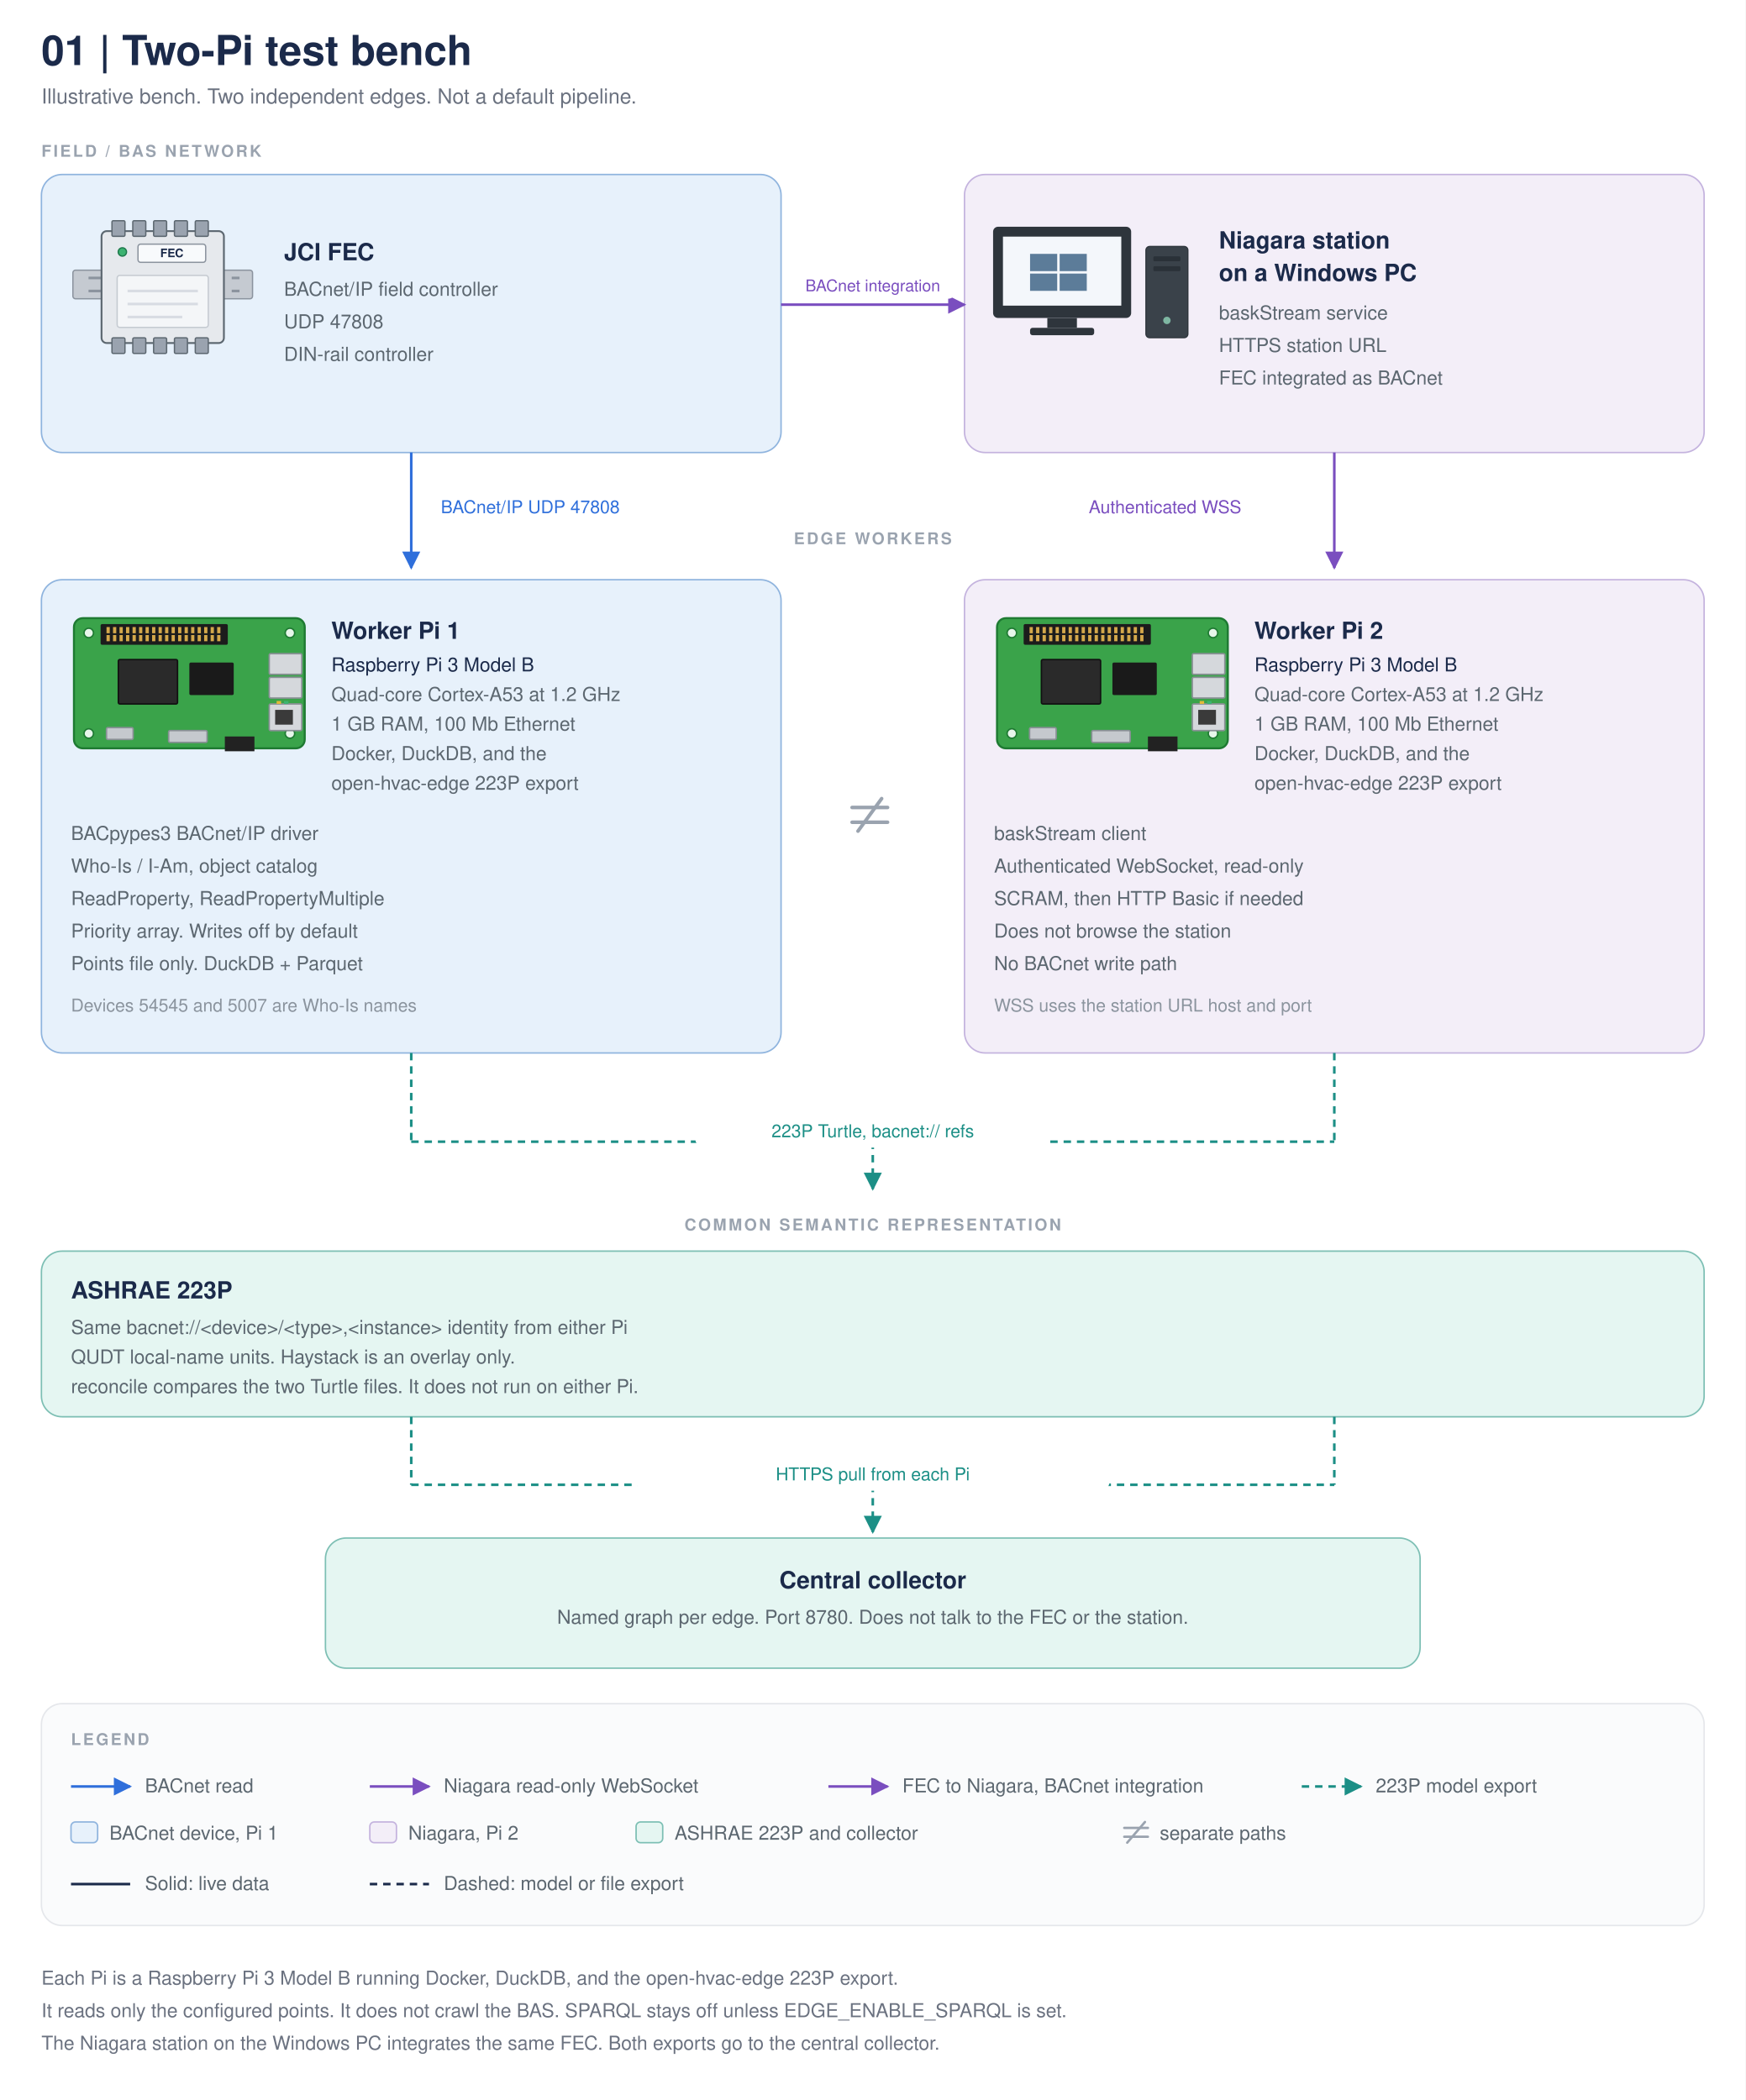
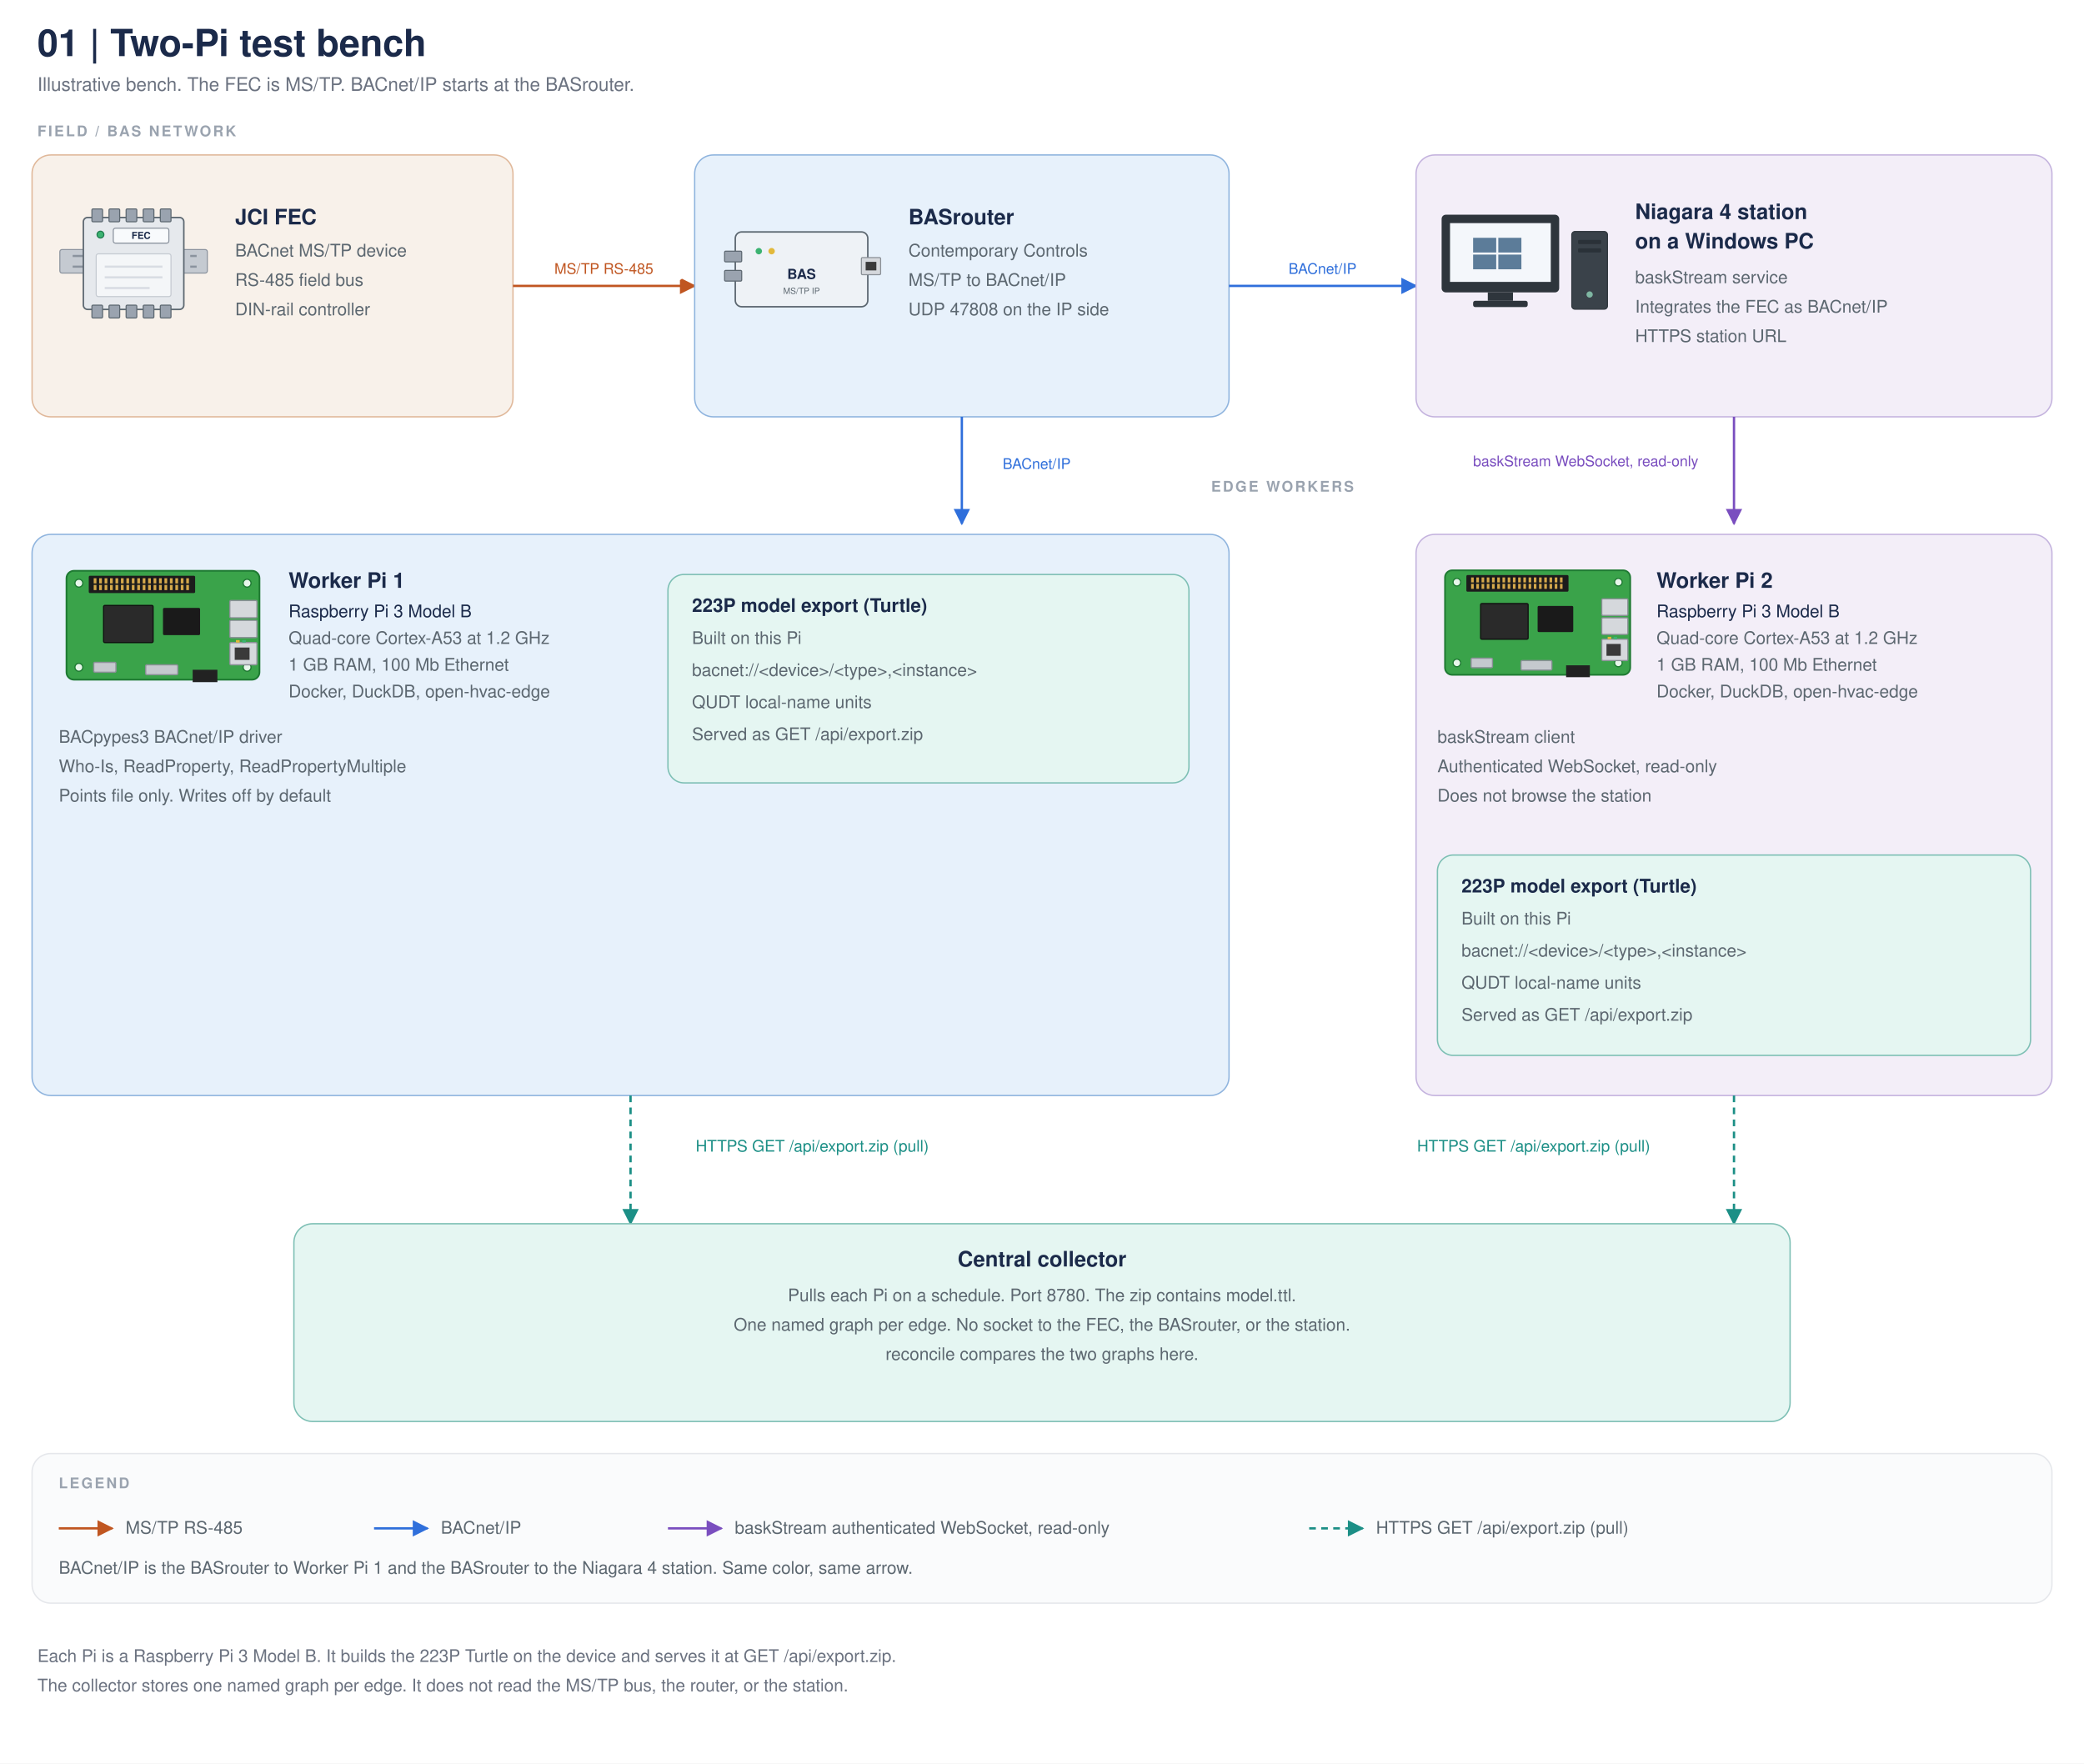
- <svg xmlns="http://www.w3.org/2000/svg" width="1180" height="1420" viewBox="0 0 1180 1420" role="img" aria-labelledby="title desc">
-   <rect width="1180" height="1420" fill="#ffffff" />
+ <svg xmlns="http://www.w3.org/2000/svg" width="1560" height="1320" viewBox="0 0 1560 1320" role="img" aria-labelledby="title desc">
+   <rect width="1560" height="1320" fill="#ffffff" />
  <defs>
+     <marker id="m" viewBox="0 0 10 10" refX="9" refY="5" markerWidth="7" markerHeight="7" orient="auto-start-reverse">
+       <path d="M0 0 L10 5 L0 10 Z" fill="#C05621" />
+     </marker>
    <marker id="b" viewBox="0 0 10 10" refX="9" refY="5" markerWidth="7" markerHeight="7" orient="auto-start-reverse">
      <path d="M0 0 L10 5 L0 10 Z" fill="#2F6FDB" />
    </marker>
    <marker id="p" viewBox="0 0 10 10" refX="9" refY="5" markerWidth="7" markerHeight="7" orient="auto-start-reverse">
      <path d="M0 0 L10 5 L0 10 Z" fill="#7A4EBF" />
    </marker>
    <marker id="t" viewBox="0 0 10 10" refX="9" refY="5" markerWidth="7" markerHeight="7" orient="auto-start-reverse">
      <path d="M0 0 L10 5 L0 10 Z" fill="#1C8F86" />
    </marker>
    <symbol id="fec" viewBox="0 0 150 120">
      <rect x="6" y="46" width="138" height="22" rx="2" fill="#C5CAD1" stroke="#8B939E" />
      <path d="M18 52 H28 M40 52 H50 M62 52 H72 M84 52 H94 M106 52 H116 M128 52 H134" stroke="#8B939E" stroke-width="2" />
      <path d="M18 62 H28 M40 62 H50 M62 62 H72 M84 62 H94 M106 62 H116 M128 62 H134" stroke="#8B939E" stroke-width="2" />
      <rect x="28" y="16" width="94" height="86" rx="4" fill="#E6E9ED" stroke="#5C6770" stroke-width="1.4" />
      <rect x="36" y="8" width="10" height="12" rx="1" fill="#9AA3AF" stroke="#5C6770" />
      <rect x="52" y="8" width="10" height="12" rx="1" fill="#9AA3AF" stroke="#5C6770" />
      <rect x="68" y="8" width="10" height="12" rx="1" fill="#9AA3AF" stroke="#5C6770" />
      <rect x="84" y="8" width="10" height="12" rx="1" fill="#9AA3AF" stroke="#5C6770" />
      <rect x="100" y="8" width="10" height="12" rx="1" fill="#9AA3AF" stroke="#5C6770" />
      <rect x="36" y="98" width="10" height="12" rx="1" fill="#9AA3AF" stroke="#5C6770" />
      <rect x="52" y="98" width="10" height="12" rx="1" fill="#9AA3AF" stroke="#5C6770" />
      <rect x="68" y="98" width="10" height="12" rx="1" fill="#9AA3AF" stroke="#5C6770" />
      <rect x="84" y="98" width="10" height="12" rx="1" fill="#9AA3AF" stroke="#5C6770" />
      <rect x="100" y="98" width="10" height="12" rx="1" fill="#9AA3AF" stroke="#5C6770" />
      <circle cx="44" cy="32" r="3.2" fill="#3CB371" stroke="#1F7A4D" />
      <rect x="56" y="26" width="52" height="14" rx="2" fill="#F8FAFC" stroke="#8B939E" />
      <text x="82" y="36" text-anchor="middle" font-family="Segoe UI, Helvetica, Arial, sans-serif" font-size="9" font-weight="700" fill="#1B2A4A">FEC</text>
      <rect x="40" y="50" width="70" height="40" rx="2" fill="#F4F6F8" stroke="#C5CAD1" />
      <path d="M48 62 H102 M48 72 H102 M48 82 H90" stroke="#D8DCE3" stroke-width="2" />
+     </symbol>
+     <symbol id="router" viewBox="0 0 160 110">
+       <rect x="18" y="22" width="124" height="70" rx="6" fill="#EEF2F6" stroke="#5C6770" stroke-width="1.4" />
+       <rect x="8" y="40" width="16" height="10" rx="1" fill="#9AA3AF" stroke="#5C6770" />
+       <rect x="8" y="58" width="16" height="10" rx="1" fill="#9AA3AF" stroke="#5C6770" />
+       <rect x="136" y="46" width="18" height="16" rx="1" fill="#D5D8DC" stroke="#8A9096" />
+       <rect x="140" y="50" width="10" height="8" fill="#3A3A3A" />
+       <circle cx="40" cy="40" r="3" fill="#3CB371" />
+       <circle cx="52" cy="40" r="3" fill="#E2B93B" />
+       <text x="80" y="66" text-anchor="middle" font-family="Segoe UI, Helvetica, Arial, sans-serif" font-size="13" font-weight="700" fill="#1B2A4A">BAS</text>
+       <text x="80" y="80" text-anchor="middle" font-family="Segoe UI, Helvetica, Arial, sans-serif" font-size="8" fill="#5C6770">MS/TP  IP</text>
    </symbol>
    <symbol id="pi" viewBox="0 0 168 108">
      <rect x="6" y="10" width="156" height="88" rx="6" fill="#3AA34A" stroke="#1E7A32" stroke-width="1.4" />
      <circle cx="16" cy="20" r="3.2" fill="#E7F6EA" stroke="#1E7A32" />
      <circle cx="152" cy="20" r="3.2" fill="#E7F6EA" stroke="#1E7A32" />
      <circle cx="16" cy="88" r="3.2" fill="#E7F6EA" stroke="#1E7A32" />
      <circle cx="152" cy="88" r="3.2" fill="#E7F6EA" stroke="#1E7A32" />
      <rect x="24" y="14" width="86" height="14" rx="1" fill="#1C1C1C" />
      <g fill="#D4A84B">
        <rect x="28" y="16" width="2.2" height="4.2" />
        <rect x="32.4" y="16" width="2.2" height="4.2" />
        <rect x="36.8" y="16" width="2.2" height="4.2" />
        <rect x="41.2" y="16" width="2.2" height="4.2" />
        <rect x="45.6" y="16" width="2.2" height="4.2" />
        <rect x="50" y="16" width="2.2" height="4.2" />
        <rect x="54.4" y="16" width="2.2" height="4.2" />
        <rect x="58.8" y="16" width="2.2" height="4.2" />
        <rect x="63.2" y="16" width="2.2" height="4.2" />
        <rect x="67.6" y="16" width="2.2" height="4.2" />
        <rect x="72" y="16" width="2.2" height="4.2" />
        <rect x="76.4" y="16" width="2.2" height="4.2" />
        <rect x="80.8" y="16" width="2.2" height="4.2" />
        <rect x="85.2" y="16" width="2.2" height="4.2" />
        <rect x="89.6" y="16" width="2.2" height="4.2" />
        <rect x="94" y="16" width="2.2" height="4.2" />
        <rect x="98.4" y="16" width="2.2" height="4.2" />
        <rect x="102.8" y="16" width="2.2" height="4.2" />
        <rect x="28" y="21.4" width="2.2" height="4.2" />
        <rect x="32.4" y="21.4" width="2.2" height="4.2" />
        <rect x="36.8" y="21.4" width="2.2" height="4.2" />
        <rect x="41.2" y="21.4" width="2.2" height="4.2" />
        <rect x="45.6" y="21.4" width="2.2" height="4.2" />
        <rect x="50" y="21.4" width="2.2" height="4.2" />
        <rect x="54.4" y="21.4" width="2.2" height="4.2" />
        <rect x="58.8" y="21.4" width="2.2" height="4.2" />
        <rect x="63.2" y="21.4" width="2.2" height="4.2" />
        <rect x="67.6" y="21.4" width="2.2" height="4.2" />
        <rect x="72" y="21.4" width="2.2" height="4.2" />
        <rect x="76.4" y="21.4" width="2.2" height="4.2" />
        <rect x="80.8" y="21.4" width="2.2" height="4.2" />
        <rect x="85.2" y="21.4" width="2.2" height="4.2" />
        <rect x="89.6" y="21.4" width="2.2" height="4.2" />
        <rect x="94" y="21.4" width="2.2" height="4.2" />
        <rect x="98.4" y="21.4" width="2.2" height="4.2" />
        <rect x="102.8" y="21.4" width="2.2" height="4.2" />
      </g>
      <rect x="36" y="38" width="40" height="30" rx="1" fill="#2A2A2A" stroke="#111" />
      <rect x="84" y="40" width="30" height="22" rx="1" fill="#1A1A1A" />
      <rect x="138" y="34" width="22" height="14" rx="1" fill="#D5D8DC" stroke="#8A9096" />
      <rect x="138" y="50" width="22" height="14" rx="1" fill="#D5D8DC" stroke="#8A9096" />
      <rect x="138" y="68" width="22" height="18" rx="1" fill="#D5D8DC" stroke="#8A9096" />
      <rect x="142" y="72" width="12" height="10" fill="#3A3A3A" />
      <rect x="143" y="66" width="3" height="2" fill="#E2B93B" />
      <rect x="148" y="66" width="3" height="2" fill="#3CB371" />
      <rect x="28" y="84" width="18" height="8" rx="1" fill="#C5C9CE" stroke="#8A9096" />
      <rect x="70" y="86" width="26" height="8" rx="1" fill="#C5C9CE" stroke="#8A9096" />
      <rect x="108" y="90" width="20" height="10" fill="#222" />
    </symbol>
    <symbol id="pc" viewBox="0 0 168 112">
      <rect x="4" y="6" width="112" height="74" rx="4" fill="#2E353C" />
      <rect x="12" y="14" width="96" height="56" fill="#F4F7FB" />
      <rect x="34" y="28" width="22" height="14" fill="#5C7C99" />
      <rect x="58" y="28" width="22" height="14" fill="#5C7C99" />
      <rect x="34" y="44" width="22" height="14" fill="#5C7C99" />
      <rect x="58" y="44" width="22" height="14" fill="#5C7C99" />
      <rect x="48" y="80" width="24" height="8" fill="#2E353C" />
      <rect x="34" y="88" width="52" height="6" rx="2" fill="#2E353C" />
      <rect x="128" y="22" width="34" height="74" rx="3" fill="#3A424A" stroke="#2E353C" />
      <rect x="134" y="30" width="22" height="4" rx="1" fill="#2A3138" />
      <rect x="134" y="38" width="22" height="4" rx="1" fill="#2A3138" />
      <circle cx="145" cy="82" r="3" fill="#7EB6A2" />
    </symbol>
  </defs>
-   <text x="28" y="44" font-family="Segoe UI, Helvetica, Arial, sans-serif" font-size="28" font-weight="700" fill="#1B2A4A">01 | Two-Pi test bench</text>
-   <text x="28" y="70" font-family="Segoe UI, Helvetica, Arial, sans-serif" font-size="14" fill="#6B7280">Illustrative bench. Two independent edges. Not a default pipeline.</text>
-   <text x="28" y="106" font-family="Segoe UI, Helvetica, Arial, sans-serif" font-size="11" font-weight="700" letter-spacing="1.4" fill="#9AA3AF">FIELD / BAS NETWORK</text>
-   <rect x="28" y="118" width="500" height="188" rx="14" fill="#E7F1FB" stroke="#8FB4DE" />
-   <use href="#fec" x="44" y="142" width="132" height="106" />
-   <text x="192" y="176" font-family="Segoe UI, Helvetica, Arial, sans-serif" font-size="16" font-weight="700" fill="#1B2A4A">JCI FEC</text>
-   <text x="192" y="200" font-family="Segoe UI, Helvetica, Arial, sans-serif" font-size="13" fill="#5C6770">BACnet/IP field controller</text>
-   <text x="192" y="222" font-family="Segoe UI, Helvetica, Arial, sans-serif" font-size="13" fill="#5C6770">UDP 47808</text>
-   <text x="192" y="244" font-family="Segoe UI, Helvetica, Arial, sans-serif" font-size="13" fill="#5C6770">DIN-rail controller</text>
-   <rect x="652" y="118" width="500" height="188" rx="14" fill="#F3EEF8" stroke="#C4B3DE" />
-   <use href="#pc" x="668" y="148" width="140" height="94" />
-   <text x="824" y="168" font-family="Segoe UI, Helvetica, Arial, sans-serif" font-size="16" font-weight="700" fill="#1B2A4A">Niagara station</text>
-   <text x="824" y="190" font-family="Segoe UI, Helvetica, Arial, sans-serif" font-size="16" font-weight="700" fill="#1B2A4A">on a Windows PC</text>
-   <text x="824" y="216" font-family="Segoe UI, Helvetica, Arial, sans-serif" font-size="13" fill="#5C6770">baskStream service</text>
-   <text x="824" y="238" font-family="Segoe UI, Helvetica, Arial, sans-serif" font-size="13" fill="#5C6770">HTTPS station URL</text>
-   <text x="824" y="260" font-family="Segoe UI, Helvetica, Arial, sans-serif" font-size="13" fill="#5C6770">FEC integrated as BACnet</text>
-   <line x1="528" y1="206" x2="652" y2="206" stroke="#7A4EBF" stroke-width="1.75" marker-end="url(#p)" />
-   <rect x="534" y="184" width="112" height="18" rx="5" fill="#ffffff" />
-   <text x="590" y="197" text-anchor="middle" font-family="Segoe UI, Helvetica, Arial, sans-serif" font-size="11" fill="#7A4EBF">BACnet integration</text>
-   <line x1="278" y1="306" x2="278" y2="384" stroke="#2F6FDB" stroke-width="1.75" marker-end="url(#b)" />
-   <rect x="290" y="332" width="168" height="22" rx="6" fill="#ffffff" />
-   <text x="298" y="347" font-family="Segoe UI, Helvetica, Arial, sans-serif" font-size="12" fill="#2F6FDB">BACnet/IP UDP 47808</text>
-   <line x1="902" y1="306" x2="902" y2="384" stroke="#7A4EBF" stroke-width="1.75" marker-end="url(#p)" />
-   <rect x="728" y="332" width="158" height="22" rx="6" fill="#ffffff" />
-   <text x="736" y="347" font-family="Segoe UI, Helvetica, Arial, sans-serif" font-size="12" fill="#7A4EBF">Authenticated WSS</text>
-   <text x="590" y="368" text-anchor="middle" font-family="Segoe UI, Helvetica, Arial, sans-serif" font-size="11" font-weight="700" letter-spacing="1.4" fill="#9AA3AF">EDGE WORKERS</text>
-   <rect x="28" y="392" width="500" height="320" rx="14" fill="#E7F1FB" stroke="#8FB4DE" />
-   <use href="#pi" x="44" y="408" width="168" height="108" />
-   <text x="224" y="432" font-family="Segoe UI, Helvetica, Arial, sans-serif" font-size="16" font-weight="700" fill="#1B2A4A">Worker Pi 1</text>
-   <text x="224" y="454" font-family="Segoe UI, Helvetica, Arial, sans-serif" font-size="13" fill="#1B2A4A">Raspberry Pi 3 Model B</text>
-   <text x="224" y="474" font-family="Segoe UI, Helvetica, Arial, sans-serif" font-size="13" fill="#5C6770">Quad-core Cortex-A53 at 1.2 GHz</text>
-   <text x="224" y="494" font-family="Segoe UI, Helvetica, Arial, sans-serif" font-size="13" fill="#5C6770">1 GB RAM, 100 Mb Ethernet</text>
-   <text x="224" y="514" font-family="Segoe UI, Helvetica, Arial, sans-serif" font-size="13" fill="#5C6770">Docker, DuckDB, and the</text>
-   <text x="224" y="534" font-family="Segoe UI, Helvetica, Arial, sans-serif" font-size="13" fill="#5C6770">open-hvac-edge 223P export</text>
-   <text x="48" y="568" font-family="Segoe UI, Helvetica, Arial, sans-serif" font-size="13" fill="#5C6770">BACpypes3 BACnet/IP driver</text>
-   <text x="48" y="590" font-family="Segoe UI, Helvetica, Arial, sans-serif" font-size="13" fill="#5C6770">Who-Is / I-Am, object catalog</text>
-   <text x="48" y="612" font-family="Segoe UI, Helvetica, Arial, sans-serif" font-size="13" fill="#5C6770">ReadProperty, ReadPropertyMultiple</text>
-   <text x="48" y="634" font-family="Segoe UI, Helvetica, Arial, sans-serif" font-size="13" fill="#5C6770">Priority array. Writes off by default</text>
-   <text x="48" y="656" font-family="Segoe UI, Helvetica, Arial, sans-serif" font-size="13" fill="#5C6770">Points file only. DuckDB + Parquet</text>
-   <text x="48" y="684" font-family="Segoe UI, Helvetica, Arial, sans-serif" font-size="12" fill="#8B949E">Devices 54545 and 5007 are Who-Is names</text>
-   <g fill="none" stroke="#9AA3AF" stroke-width="2.4" stroke-linecap="round">
-     <path d="M576 546 H600" />
-     <path d="M576 556 H600" />
-     <path d="M596 540 L580 562" />
-   </g>
-   <rect x="652" y="392" width="500" height="320" rx="14" fill="#F3EEF8" stroke="#C4B3DE" />
-   <use href="#pi" x="668" y="408" width="168" height="108" />
-   <text x="848" y="432" font-family="Segoe UI, Helvetica, Arial, sans-serif" font-size="16" font-weight="700" fill="#1B2A4A">Worker Pi 2</text>
-   <text x="848" y="454" font-family="Segoe UI, Helvetica, Arial, sans-serif" font-size="13" fill="#1B2A4A">Raspberry Pi 3 Model B</text>
-   <text x="848" y="474" font-family="Segoe UI, Helvetica, Arial, sans-serif" font-size="13" fill="#5C6770">Quad-core Cortex-A53 at 1.2 GHz</text>
-   <text x="848" y="494" font-family="Segoe UI, Helvetica, Arial, sans-serif" font-size="13" fill="#5C6770">1 GB RAM, 100 Mb Ethernet</text>
-   <text x="848" y="514" font-family="Segoe UI, Helvetica, Arial, sans-serif" font-size="13" fill="#5C6770">Docker, DuckDB, and the</text>
-   <text x="848" y="534" font-family="Segoe UI, Helvetica, Arial, sans-serif" font-size="13" fill="#5C6770">open-hvac-edge 223P export</text>
-   <text x="672" y="568" font-family="Segoe UI, Helvetica, Arial, sans-serif" font-size="13" fill="#5C6770">baskStream client</text>
-   <text x="672" y="590" font-family="Segoe UI, Helvetica, Arial, sans-serif" font-size="13" fill="#5C6770">Authenticated WebSocket, read-only</text>
-   <text x="672" y="612" font-family="Segoe UI, Helvetica, Arial, sans-serif" font-size="13" fill="#5C6770">SCRAM, then HTTP Basic if needed</text>
-   <text x="672" y="634" font-family="Segoe UI, Helvetica, Arial, sans-serif" font-size="13" fill="#5C6770">Does not browse the station</text>
-   <text x="672" y="656" font-family="Segoe UI, Helvetica, Arial, sans-serif" font-size="13" fill="#5C6770">No BACnet write path</text>
-   <text x="672" y="684" font-family="Segoe UI, Helvetica, Arial, sans-serif" font-size="12" fill="#8B949E">WSS uses the station URL host and port</text>
-   <line x1="278" y1="712" x2="278" y2="772" stroke="#1C8F86" stroke-width="1.75" stroke-dasharray="5 4" />
-   <line x1="902" y1="712" x2="902" y2="772" stroke="#1C8F86" stroke-width="1.75" stroke-dasharray="5 4" />
-   <line x1="278" y1="772" x2="902" y2="772" stroke="#1C8F86" stroke-width="1.75" stroke-dasharray="5 4" />
-   <line x1="590" y1="772" x2="590" y2="804" stroke="#1C8F86" stroke-width="1.75" stroke-dasharray="5 4" marker-end="url(#t)" />
-   <rect x="470" y="754" width="240" height="22" rx="6" fill="#ffffff" />
-   <text x="590" y="769" text-anchor="middle" font-family="Segoe UI, Helvetica, Arial, sans-serif" font-size="12" fill="#1C8F86">223P Turtle, bacnet:// refs</text>
-   <text x="590" y="832" text-anchor="middle" font-family="Segoe UI, Helvetica, Arial, sans-serif" font-size="11" font-weight="700" letter-spacing="1.4" fill="#9AA3AF">COMMON SEMANTIC REPRESENTATION</text>
-   <rect x="28" y="846" width="1124" height="112" rx="14" fill="#E5F6F2" stroke="#7DBFB4" />
-   <text x="48" y="878" font-family="Segoe UI, Helvetica, Arial, sans-serif" font-size="16" font-weight="700" fill="#1B2A4A">ASHRAE 223P</text>
-   <text x="48" y="902" font-family="Segoe UI, Helvetica, Arial, sans-serif" font-size="13" fill="#5C6770">Same bacnet://&lt;device&gt;/&lt;type&gt;,&lt;instance&gt; identity from either Pi</text>
-   <text x="48" y="922" font-family="Segoe UI, Helvetica, Arial, sans-serif" font-size="13" fill="#5C6770">QUDT local-name units. Haystack is an overlay only.</text>
-   <text x="48" y="942" font-family="Segoe UI, Helvetica, Arial, sans-serif" font-size="13" fill="#5C6770">reconcile compares the two Turtle files. It does not run on either Pi.</text>
-   <line x1="278" y1="958" x2="278" y2="1004" stroke="#1C8F86" stroke-width="1.75" stroke-dasharray="5 4" />
-   <line x1="902" y1="958" x2="902" y2="1004" stroke="#1C8F86" stroke-width="1.75" stroke-dasharray="5 4" />
-   <line x1="278" y1="1004" x2="902" y2="1004" stroke="#1C8F86" stroke-width="1.75" stroke-dasharray="5 4" />
-   <line x1="590" y1="1004" x2="590" y2="1036" stroke="#1C8F86" stroke-width="1.75" stroke-dasharray="5 4" marker-end="url(#t)" />
-   <rect x="430" y="986" width="320" height="22" rx="6" fill="#ffffff" />
-   <text x="590" y="1001" text-anchor="middle" font-family="Segoe UI, Helvetica, Arial, sans-serif" font-size="12" fill="#1C8F86">HTTPS pull from each Pi</text>
-   <rect x="220" y="1040" width="740" height="88" rx="14" fill="#E5F6F2" stroke="#7DBFB4" />
-   <text x="590" y="1074" text-anchor="middle" font-family="Segoe UI, Helvetica, Arial, sans-serif" font-size="16" font-weight="700" fill="#1B2A4A">Central collector</text>
-   <text x="590" y="1098" text-anchor="middle" font-family="Segoe UI, Helvetica, Arial, sans-serif" font-size="13" fill="#5C6770">Named graph per edge. Port 8780. Does not talk to the FEC or the station.</text>
-   <rect x="28" y="1152" width="1124" height="150" rx="14" fill="#FAFBFC" stroke="#E5E7EB" />
-   <text x="48" y="1180" font-family="Segoe UI, Helvetica, Arial, sans-serif" font-size="11" font-weight="700" letter-spacing="1.4" fill="#9AA3AF">LEGEND</text>
-   <line x1="48" y1="1208" x2="88" y2="1208" stroke="#2F6FDB" stroke-width="1.75" marker-end="url(#b)" />
-   <text x="98" y="1212" font-family="Segoe UI, Helvetica, Arial, sans-serif" font-size="13" fill="#5C6770">BACnet read</text>
-   <line x1="250" y1="1208" x2="290" y2="1208" stroke="#7A4EBF" stroke-width="1.75" marker-end="url(#p)" />
-   <text x="300" y="1212" font-family="Segoe UI, Helvetica, Arial, sans-serif" font-size="13" fill="#5C6770">Niagara read-only WebSocket</text>
-   <line x1="560" y1="1208" x2="600" y2="1208" stroke="#7A4EBF" stroke-width="1.75" marker-end="url(#p)" />
-   <text x="610" y="1212" font-family="Segoe UI, Helvetica, Arial, sans-serif" font-size="13" fill="#5C6770">FEC to Niagara, BACnet integration</text>
-   <line x1="880" y1="1208" x2="920" y2="1208" stroke="#1C8F86" stroke-width="1.75" stroke-dasharray="5 4" marker-end="url(#t)" />
-   <text x="930" y="1212" font-family="Segoe UI, Helvetica, Arial, sans-serif" font-size="13" fill="#5C6770">223P model export</text>
-   <rect x="48" y="1232" width="18" height="14" rx="3" fill="#E7F1FB" stroke="#8FB4DE" />
-   <text x="74" y="1244" font-family="Segoe UI, Helvetica, Arial, sans-serif" font-size="13" fill="#5C6770">BACnet device, Pi 1</text>
-   <rect x="250" y="1232" width="18" height="14" rx="3" fill="#F3EEF8" stroke="#C4B3DE" />
-   <text x="276" y="1244" font-family="Segoe UI, Helvetica, Arial, sans-serif" font-size="13" fill="#5C6770">Niagara, Pi 2</text>
-   <rect x="430" y="1232" width="18" height="14" rx="3" fill="#E5F6F2" stroke="#7DBFB4" />
-   <text x="456" y="1244" font-family="Segoe UI, Helvetica, Arial, sans-serif" font-size="13" fill="#5C6770">ASHRAE 223P and collector</text>
-   <g fill="none" stroke="#9AA3AF" stroke-width="1.6" stroke-linecap="round">
-     <path d="M760 1236 H776" />
-     <path d="M760 1242 H776" />
-     <path d="M774 1232 L762 1246" />
-   </g>
-   <text x="784" y="1244" font-family="Segoe UI, Helvetica, Arial, sans-serif" font-size="13" fill="#5C6770">separate paths</text>
-   <line x1="48" y1="1274" x2="88" y2="1274" stroke="#1B2A4A" stroke-width="1.75" />
-   <text x="98" y="1278" font-family="Segoe UI, Helvetica, Arial, sans-serif" font-size="13" fill="#5C6770">Solid: live data</text>
-   <line x1="250" y1="1274" x2="290" y2="1274" stroke="#1B2A4A" stroke-width="1.75" stroke-dasharray="5 4" />
-   <text x="300" y="1278" font-family="Segoe UI, Helvetica, Arial, sans-serif" font-size="13" fill="#5C6770">Dashed: model or file export</text>
-   <text x="28" y="1342" font-family="Segoe UI, Helvetica, Arial, sans-serif" font-size="13" fill="#6B7280">Each Pi is a Raspberry Pi 3 Model B running Docker, DuckDB, and the open-hvac-edge 223P export.</text>
-   <text x="28" y="1364" font-family="Segoe UI, Helvetica, Arial, sans-serif" font-size="13" fill="#6B7280">It reads only the configured points. It does not crawl the BAS. SPARQL stays off unless EDGE_ENABLE_SPARQL is set.</text>
-   <text x="28" y="1386" font-family="Segoe UI, Helvetica, Arial, sans-serif" font-size="13" fill="#6B7280">The Niagara station on the Windows PC integrates the same FEC. Both exports go to the central collector.</text>
+   <text x="28" y="42" font-family="Segoe UI, Helvetica, Arial, sans-serif" font-size="28" font-weight="700" fill="#1B2A4A">01 | Two-Pi test bench</text>
+   <text x="28" y="68" font-family="Segoe UI, Helvetica, Arial, sans-serif" font-size="14" fill="#6B7280">Illustrative bench. The FEC is MS/TP. BACnet/IP starts at the BASrouter.</text>
+   <text x="28" y="102" font-family="Segoe UI, Helvetica, Arial, sans-serif" font-size="11" font-weight="700" letter-spacing="1.4" fill="#9AA3AF">FIELD / BAS NETWORK</text>
+   <rect x="24" y="116" width="360" height="196" rx="14" fill="#F8F1EA" stroke="#E0B89A" />
+   <use href="#fec" x="40" y="150" width="120" height="96" />
+   <text x="176" y="168" font-family="Segoe UI, Helvetica, Arial, sans-serif" font-size="16" font-weight="700" fill="#1B2A4A">JCI FEC</text>
+   <text x="176" y="192" font-family="Segoe UI, Helvetica, Arial, sans-serif" font-size="13" fill="#5C6770">BACnet MS/TP device</text>
+   <text x="176" y="214" font-family="Segoe UI, Helvetica, Arial, sans-serif" font-size="13" fill="#5C6770">RS-485 field bus</text>
+   <text x="176" y="236" font-family="Segoe UI, Helvetica, Arial, sans-serif" font-size="13" fill="#5C6770">DIN-rail controller</text>
+   <line x1="384" y1="214" x2="520" y2="214" stroke="#C05621" stroke-width="1.75" marker-end="url(#m)" />
+   <rect x="392" y="192" width="120" height="18" rx="5" fill="#ffffff" />
+   <text x="452" y="205" text-anchor="middle" font-family="Segoe UI, Helvetica, Arial, sans-serif" font-size="11" fill="#C05621">MS/TP RS-485</text>
+   <rect x="520" y="116" width="400" height="196" rx="14" fill="#E7F1FB" stroke="#8FB4DE" />
+   <use href="#router" x="536" y="156" width="128" height="88" />
+   <text x="680" y="168" font-family="Segoe UI, Helvetica, Arial, sans-serif" font-size="16" font-weight="700" fill="#1B2A4A">BASrouter</text>
+   <text x="680" y="192" font-family="Segoe UI, Helvetica, Arial, sans-serif" font-size="13" fill="#5C6770">Contemporary Controls</text>
+   <text x="680" y="214" font-family="Segoe UI, Helvetica, Arial, sans-serif" font-size="13" fill="#5C6770">MS/TP to BACnet/IP</text>
+   <text x="680" y="236" font-family="Segoe UI, Helvetica, Arial, sans-serif" font-size="13" fill="#5C6770">UDP 47808 on the IP side</text>
+   <line x1="920" y1="214" x2="1060" y2="214" stroke="#2F6FDB" stroke-width="1.75" marker-end="url(#b)" />
+   <rect x="940" y="192" width="100" height="18" rx="5" fill="#ffffff" />
+   <text x="990" y="205" text-anchor="middle" font-family="Segoe UI, Helvetica, Arial, sans-serif" font-size="11" fill="#2F6FDB">BACnet/IP</text>
+   <rect x="1060" y="116" width="476" height="196" rx="14" fill="#F3EEF8" stroke="#C4B3DE" />
+   <use href="#pc" x="1076" y="156" width="132" height="88" />
+   <text x="1224" y="164" font-family="Segoe UI, Helvetica, Arial, sans-serif" font-size="16" font-weight="700" fill="#1B2A4A">Niagara 4 station</text>
+   <text x="1224" y="186" font-family="Segoe UI, Helvetica, Arial, sans-serif" font-size="16" font-weight="700" fill="#1B2A4A">on a Windows PC</text>
+   <text x="1224" y="212" font-family="Segoe UI, Helvetica, Arial, sans-serif" font-size="13" fill="#5C6770">baskStream service</text>
+   <text x="1224" y="234" font-family="Segoe UI, Helvetica, Arial, sans-serif" font-size="13" fill="#5C6770">Integrates the FEC as BACnet/IP</text>
+   <text x="1224" y="256" font-family="Segoe UI, Helvetica, Arial, sans-serif" font-size="13" fill="#5C6770">HTTPS station URL</text>
+   <line x1="720" y1="312" x2="720" y2="392" stroke="#2F6FDB" stroke-width="1.75" marker-end="url(#b)" />
+   <rect x="732" y="338" width="88" height="18" rx="5" fill="#ffffff" />
+   <text x="776" y="351" text-anchor="middle" font-family="Segoe UI, Helvetica, Arial, sans-serif" font-size="11" fill="#2F6FDB">BACnet/IP</text>
+   <line x1="1298" y1="312" x2="1298" y2="392" stroke="#7A4EBF" stroke-width="1.75" marker-end="url(#p)" />
+   <rect x="1088" y="336" width="198" height="18" rx="5" fill="#ffffff" />
+   <text x="1187" y="349" text-anchor="middle" font-family="Segoe UI, Helvetica, Arial, sans-serif" font-size="11" fill="#7A4EBF">baskStream WebSocket, read-only</text>
+   <text x="960" y="368" text-anchor="middle" font-family="Segoe UI, Helvetica, Arial, sans-serif" font-size="11" font-weight="700" letter-spacing="1.4" fill="#9AA3AF">EDGE WORKERS</text>
+   <rect x="24" y="400" width="896" height="420" rx="14" fill="#E7F1FB" stroke="#8FB4DE" />
+   <use href="#pi" x="44" y="418" width="156" height="100" />
+   <text x="216" y="440" font-family="Segoe UI, Helvetica, Arial, sans-serif" font-size="16" font-weight="700" fill="#1B2A4A">Worker Pi 1</text>
+   <text x="216" y="462" font-family="Segoe UI, Helvetica, Arial, sans-serif" font-size="13" fill="#1B2A4A">Raspberry Pi 3 Model B</text>
+   <text x="216" y="482" font-family="Segoe UI, Helvetica, Arial, sans-serif" font-size="13" fill="#5C6770">Quad-core Cortex-A53 at 1.2 GHz</text>
+   <text x="216" y="502" font-family="Segoe UI, Helvetica, Arial, sans-serif" font-size="13" fill="#5C6770">1 GB RAM, 100 Mb Ethernet</text>
+   <text x="216" y="522" font-family="Segoe UI, Helvetica, Arial, sans-serif" font-size="13" fill="#5C6770">Docker, DuckDB, open-hvac-edge</text>
+   <text x="44" y="556" font-family="Segoe UI, Helvetica, Arial, sans-serif" font-size="13" fill="#5C6770">BACpypes3 BACnet/IP driver</text>
+   <text x="44" y="578" font-family="Segoe UI, Helvetica, Arial, sans-serif" font-size="13" fill="#5C6770">Who-Is, ReadProperty, ReadPropertyMultiple</text>
+   <text x="44" y="600" font-family="Segoe UI, Helvetica, Arial, sans-serif" font-size="13" fill="#5C6770">Points file only. Writes off by default</text>
+   <rect x="500" y="430" width="390" height="156" rx="12" fill="#E5F6F2" stroke="#7DBFB4" />
+   <text x="518" y="458" font-family="Segoe UI, Helvetica, Arial, sans-serif" font-size="14" font-weight="700" fill="#1B2A4A">223P model export (Turtle)</text>
+   <text x="518" y="482" font-family="Segoe UI, Helvetica, Arial, sans-serif" font-size="13" fill="#5C6770">Built on this Pi</text>
+   <text x="518" y="506" font-family="Segoe UI, Helvetica, Arial, sans-serif" font-size="13" fill="#5C6770">bacnet://&lt;device&gt;/&lt;type&gt;,&lt;instance&gt;</text>
+   <text x="518" y="530" font-family="Segoe UI, Helvetica, Arial, sans-serif" font-size="13" fill="#5C6770">QUDT local-name units</text>
+   <text x="518" y="554" font-family="Segoe UI, Helvetica, Arial, sans-serif" font-size="13" fill="#5C6770">Served as GET /api/export.zip</text>
+   <rect x="1060" y="400" width="476" height="420" rx="14" fill="#F3EEF8" stroke="#C4B3DE" />
+   <use href="#pi" x="1076" y="418" width="150" height="96" />
+   <text x="1240" y="440" font-family="Segoe UI, Helvetica, Arial, sans-serif" font-size="16" font-weight="700" fill="#1B2A4A">Worker Pi 2</text>
+   <text x="1240" y="462" font-family="Segoe UI, Helvetica, Arial, sans-serif" font-size="13" fill="#1B2A4A">Raspberry Pi 3 Model B</text>
+   <text x="1240" y="482" font-family="Segoe UI, Helvetica, Arial, sans-serif" font-size="13" fill="#5C6770">Quad-core Cortex-A53 at 1.2 GHz</text>
+   <text x="1240" y="502" font-family="Segoe UI, Helvetica, Arial, sans-serif" font-size="13" fill="#5C6770">1 GB RAM, 100 Mb Ethernet</text>
+   <text x="1240" y="522" font-family="Segoe UI, Helvetica, Arial, sans-serif" font-size="13" fill="#5C6770">Docker, DuckDB, open-hvac-edge</text>
+   <text x="1076" y="556" font-family="Segoe UI, Helvetica, Arial, sans-serif" font-size="13" fill="#5C6770">baskStream client</text>
+   <text x="1076" y="578" font-family="Segoe UI, Helvetica, Arial, sans-serif" font-size="13" fill="#5C6770">Authenticated WebSocket, read-only</text>
+   <text x="1076" y="600" font-family="Segoe UI, Helvetica, Arial, sans-serif" font-size="13" fill="#5C6770">Does not browse the station</text>
+   <rect x="1076" y="640" width="444" height="150" rx="12" fill="#E5F6F2" stroke="#7DBFB4" />
+   <text x="1094" y="668" font-family="Segoe UI, Helvetica, Arial, sans-serif" font-size="14" font-weight="700" fill="#1B2A4A">223P model export (Turtle)</text>
+   <text x="1094" y="692" font-family="Segoe UI, Helvetica, Arial, sans-serif" font-size="13" fill="#5C6770">Built on this Pi</text>
+   <text x="1094" y="716" font-family="Segoe UI, Helvetica, Arial, sans-serif" font-size="13" fill="#5C6770">bacnet://&lt;device&gt;/&lt;type&gt;,&lt;instance&gt;</text>
+   <text x="1094" y="740" font-family="Segoe UI, Helvetica, Arial, sans-serif" font-size="13" fill="#5C6770">QUDT local-name units</text>
+   <text x="1094" y="764" font-family="Segoe UI, Helvetica, Arial, sans-serif" font-size="13" fill="#5C6770">Served as GET /api/export.zip</text>
+   <line x1="472" y1="820" x2="472" y2="916" stroke="#1C8F86" stroke-width="1.75" stroke-dasharray="5 4" marker-end="url(#t)" />
+   <rect x="484" y="848" width="248" height="20" rx="5" fill="#ffffff" />
+   <text x="608" y="862" text-anchor="middle" font-family="Segoe UI, Helvetica, Arial, sans-serif" font-size="12" fill="#1C8F86">HTTPS GET /api/export.zip (pull)</text>
+   <line x1="1298" y1="820" x2="1298" y2="916" stroke="#1C8F86" stroke-width="1.75" stroke-dasharray="5 4" marker-end="url(#t)" />
+   <rect x="1024" y="848" width="248" height="20" rx="5" fill="#ffffff" />
+   <text x="1148" y="862" text-anchor="middle" font-family="Segoe UI, Helvetica, Arial, sans-serif" font-size="12" fill="#1C8F86">HTTPS GET /api/export.zip (pull)</text>
+   <rect x="220" y="916" width="1120" height="148" rx="14" fill="#E5F6F2" stroke="#7DBFB4" />
+   <text x="780" y="948" text-anchor="middle" font-family="Segoe UI, Helvetica, Arial, sans-serif" font-size="16" font-weight="700" fill="#1B2A4A">Central collector</text>
+   <text x="780" y="974" text-anchor="middle" font-family="Segoe UI, Helvetica, Arial, sans-serif" font-size="13" fill="#5C6770">Pulls each Pi on a schedule. Port 8780. The zip contains model.ttl.</text>
+   <text x="780" y="996" text-anchor="middle" font-family="Segoe UI, Helvetica, Arial, sans-serif" font-size="13" fill="#5C6770">One named graph per edge. No socket to the FEC, the BASrouter, or the station.</text>
+   <text x="780" y="1018" text-anchor="middle" font-family="Segoe UI, Helvetica, Arial, sans-serif" font-size="13" fill="#5C6770">reconcile compares the two graphs here.</text>
+   <rect x="24" y="1088" width="1512" height="112" rx="14" fill="#FAFBFC" stroke="#E5E7EB" />
+   <text x="44" y="1114" font-family="Segoe UI, Helvetica, Arial, sans-serif" font-size="11" font-weight="700" letter-spacing="1.4" fill="#9AA3AF">LEGEND</text>
+   <line x1="44" y1="1144" x2="84" y2="1144" stroke="#C05621" stroke-width="1.75" marker-end="url(#m)" />
+   <text x="94" y="1148" font-family="Segoe UI, Helvetica, Arial, sans-serif" font-size="13" fill="#5C6770">MS/TP RS-485</text>
+   <line x1="280" y1="1144" x2="320" y2="1144" stroke="#2F6FDB" stroke-width="1.75" marker-end="url(#b)" />
+   <text x="330" y="1148" font-family="Segoe UI, Helvetica, Arial, sans-serif" font-size="13" fill="#5C6770">BACnet/IP</text>
+   <line x1="500" y1="1144" x2="540" y2="1144" stroke="#7A4EBF" stroke-width="1.75" marker-end="url(#p)" />
+   <text x="550" y="1148" font-family="Segoe UI, Helvetica, Arial, sans-serif" font-size="13" fill="#5C6770">baskStream authenticated WebSocket, read-only</text>
+   <line x1="980" y1="1144" x2="1020" y2="1144" stroke="#1C8F86" stroke-width="1.75" stroke-dasharray="5 4" marker-end="url(#t)" />
+   <text x="1030" y="1148" font-family="Segoe UI, Helvetica, Arial, sans-serif" font-size="13" fill="#5C6770">HTTPS GET /api/export.zip (pull)</text>
+   <text x="44" y="1178" font-family="Segoe UI, Helvetica, Arial, sans-serif" font-size="13" fill="#5C6770">BACnet/IP is the BASrouter to Worker Pi 1 and the BASrouter to the Niagara 4 station. Same color, same arrow.</text>
+   <text x="28" y="1244" font-family="Segoe UI, Helvetica, Arial, sans-serif" font-size="13" fill="#6B7280">Each Pi is a Raspberry Pi 3 Model B. It builds the 223P Turtle on the device and serves it at GET /api/export.zip.</text>
+   <text x="28" y="1266" font-family="Segoe UI, Helvetica, Arial, sans-serif" font-size="13" fill="#6B7280">The collector stores one named graph per edge. It does not read the MS/TP bus, the router, or the station.</text>
</svg>
